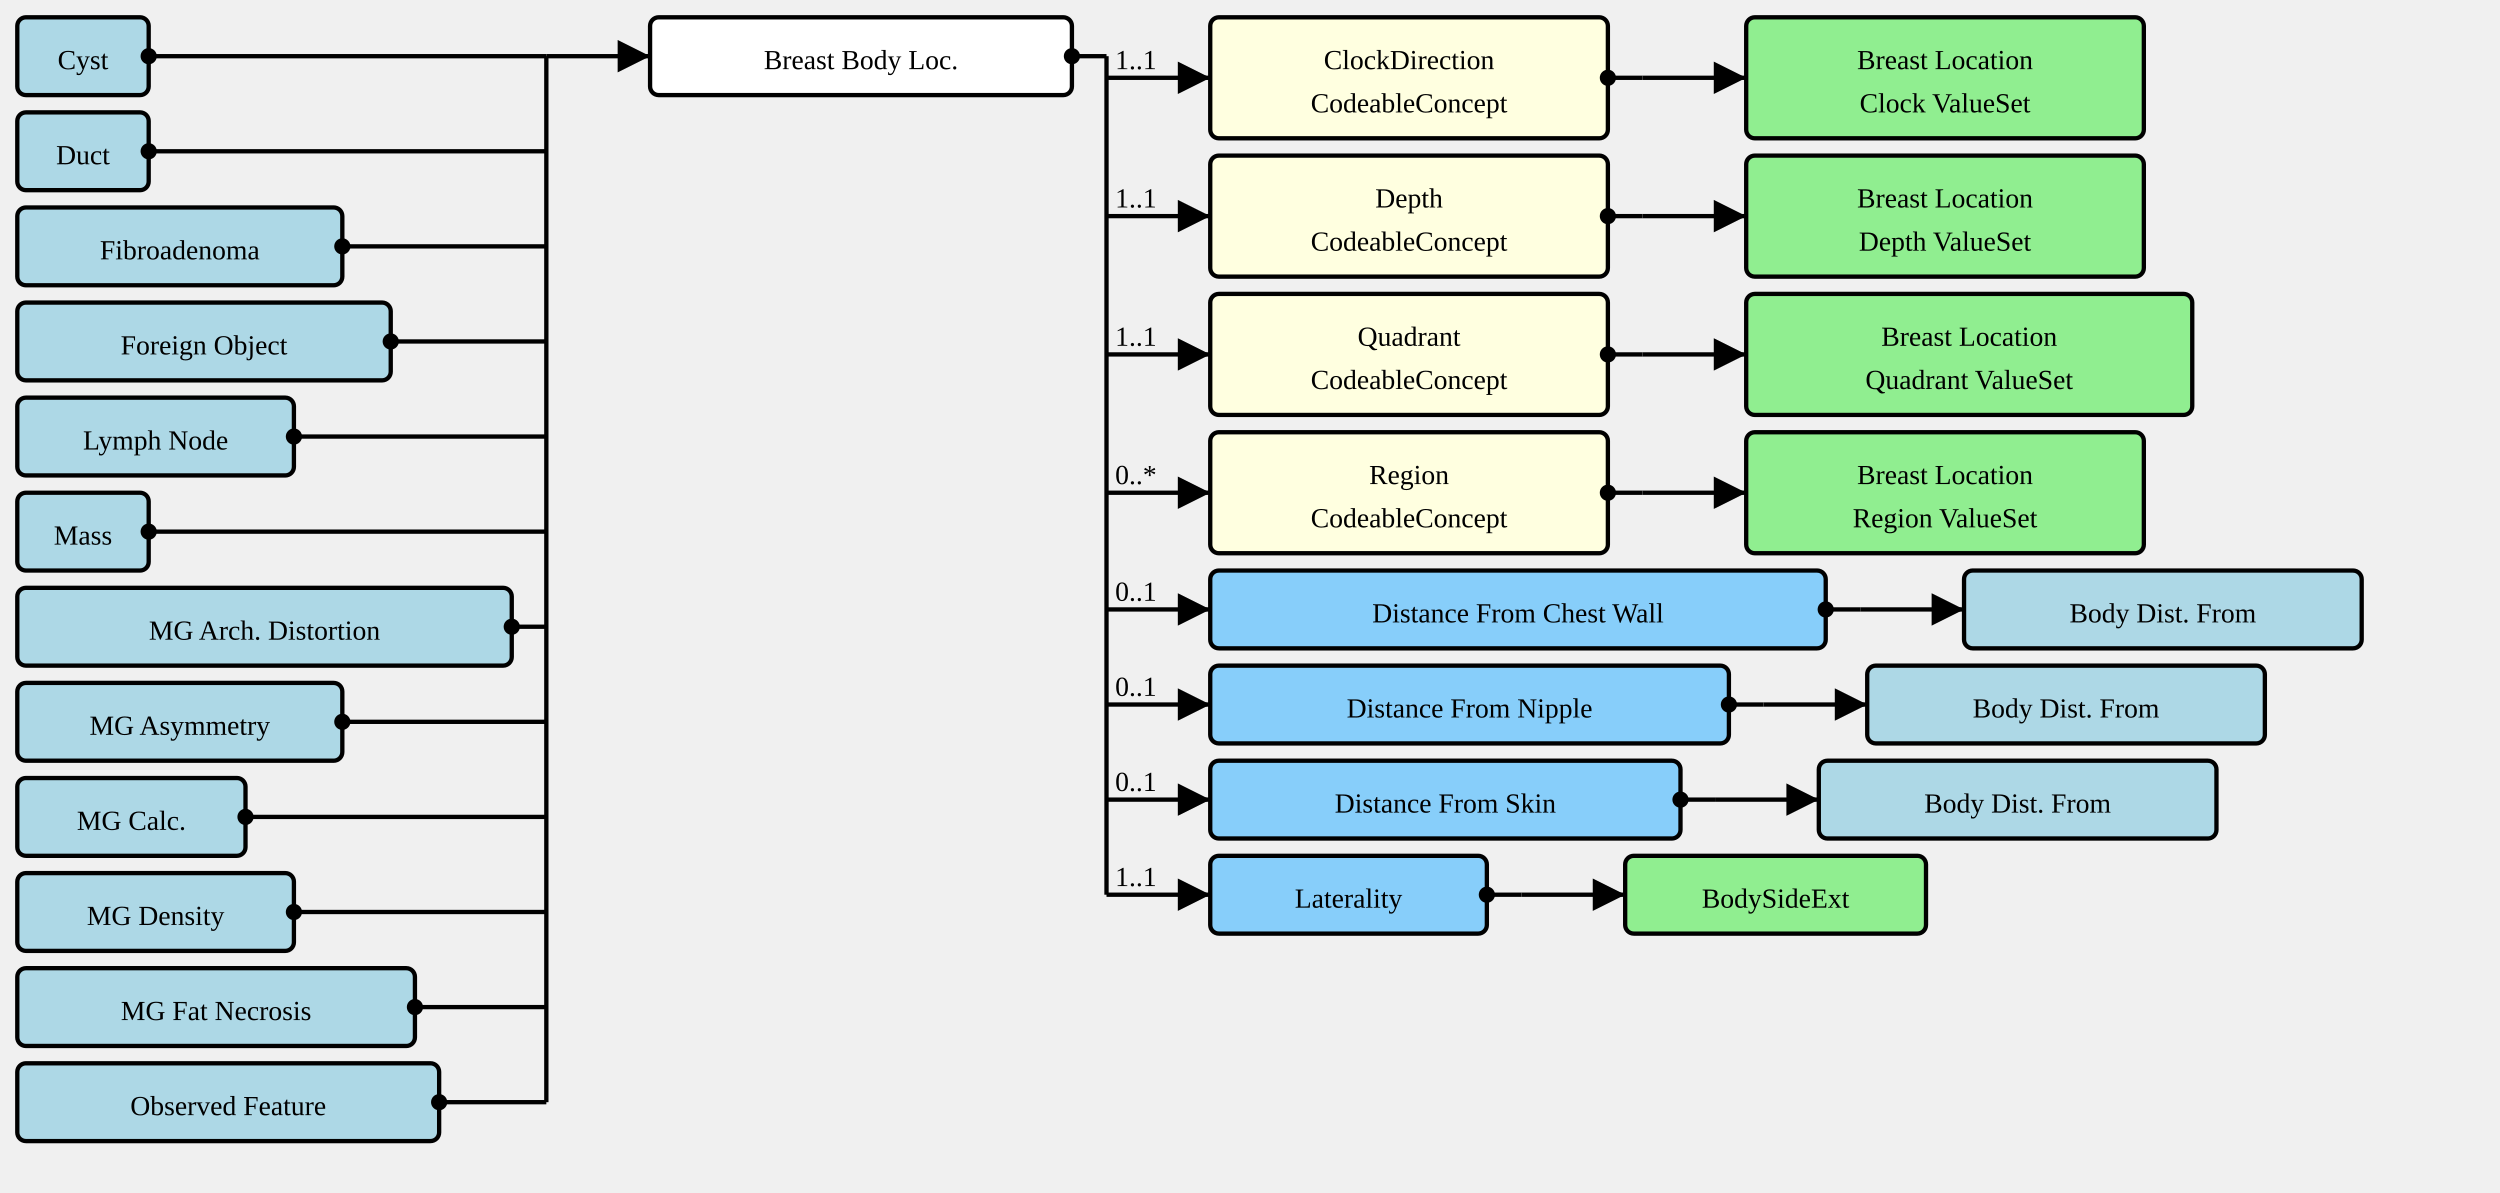
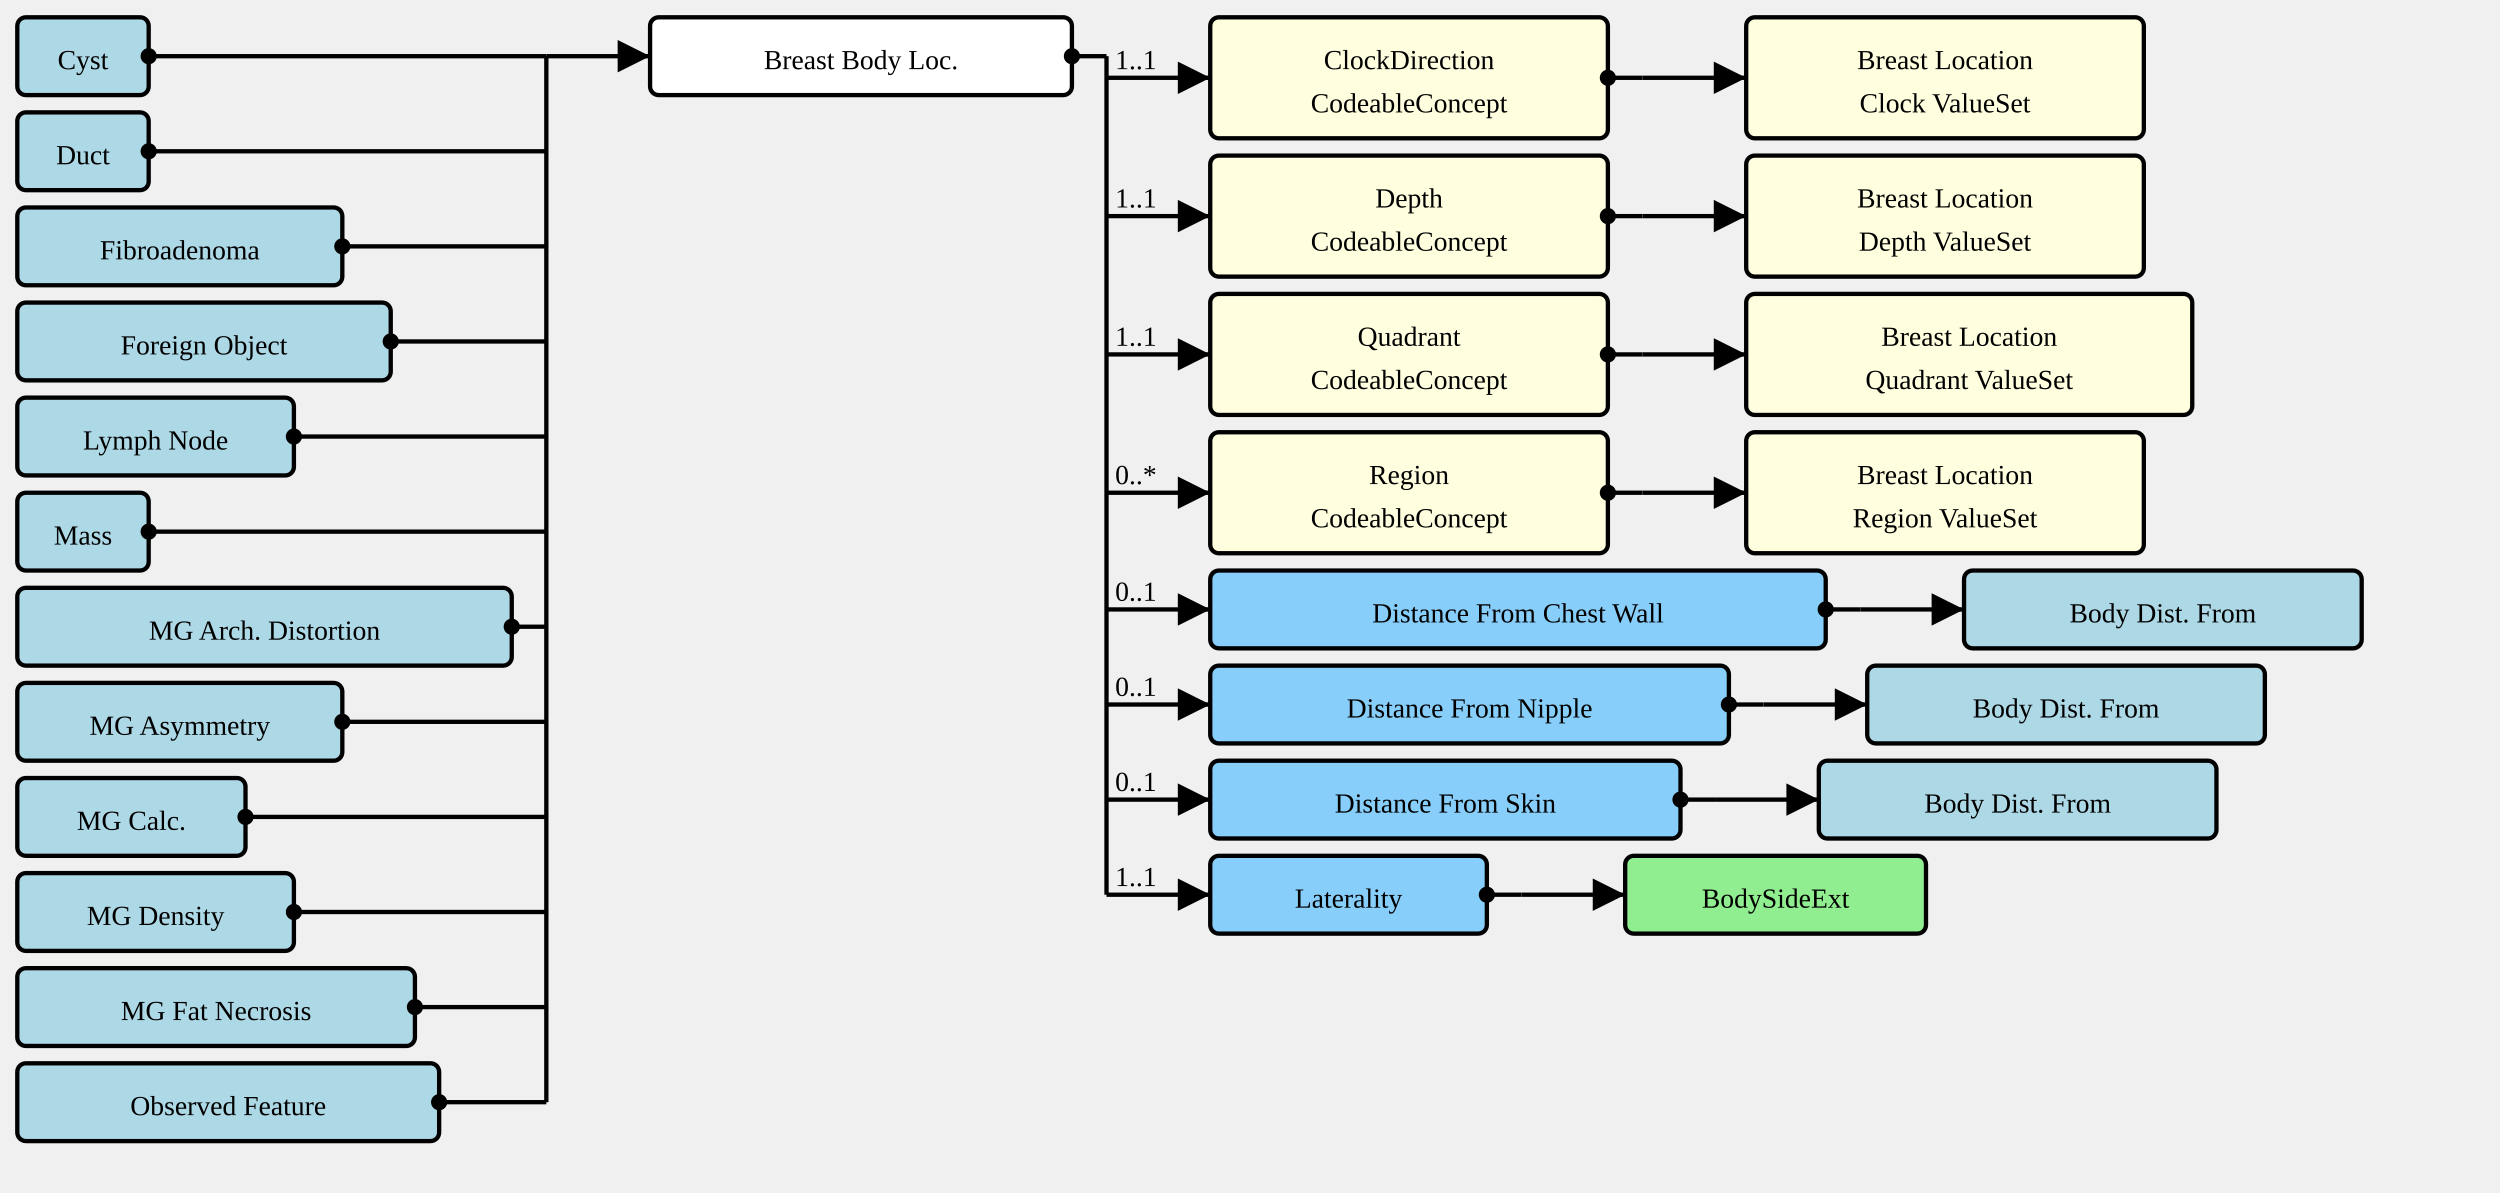
<svg xmlns="http://www.w3.org/2000/svg" version="1.1" width="1084.5" height="517.5">
  <defs>
    <marker id="arrowStart" markerWidth="3.75" markerHeight="3.75" markerUnits="px" refX="1.875" refY="1.875">
      <circle fill="Black" stroke-width="0" cx="1.875" cy="1.875" r="1.875" />
    </marker>
    <marker id="arrowEnd" markerWidth="7.5" markerHeight="7.5" markerUnits="px" refX="7.5" refY="3.75">
      <polygon fill="Black" stroke-width="0" points="0 0 7.5 3.75 0 7.5" />
    </marker>
  </defs>
  <g>
    <g transform="translate(7.5 7.5)">
      <rect fill="LightBlue" stroke="Black" stroke-width="1.875" x="0" y="0" width="57" height="33.75" rx="3.75" ry="3.75" />
      <a href="./StructureDefinition-AbnormalityCyst.html" target="_top">
        <text x="28.5" y="22.5" text-anchor="middle">Cyst</text>
      </a>
    </g>
    <g transform="translate(7.5 48.75)">
      <rect fill="LightBlue" stroke="Black" stroke-width="1.875" x="0" y="0" width="57" height="33.75" rx="3.75" ry="3.75" />
      <a href="./StructureDefinition-AbnormalityDuct.html" target="_top">
        <text x="28.5" y="22.5" text-anchor="middle">Duct</text>
      </a>
    </g>
    <g transform="translate(7.5 90)">
      <rect fill="LightBlue" stroke="Black" stroke-width="1.875" x="0" y="0" width="141" height="33.75" rx="3.75" ry="3.75" />
      <a href="./StructureDefinition-AbnormalityFibroadenoma.html" target="_top">
        <text x="70.5" y="22.5" text-anchor="middle">Fibroadenoma</text>
      </a>
    </g>
    <g transform="translate(7.5 131.25)">
      <rect fill="LightBlue" stroke="Black" stroke-width="1.875" x="0" y="0" width="162" height="33.75" rx="3.75" ry="3.75" />
      <a href="./StructureDefinition-AbnormalityForeignObject.html" target="_top">
        <text x="81" y="22.5" text-anchor="middle">Foreign Object</text>
      </a>
    </g>
    <g transform="translate(7.5 172.5)">
      <rect fill="LightBlue" stroke="Black" stroke-width="1.875" x="0" y="0" width="120" height="33.75" rx="3.75" ry="3.75" />
      <a href="./StructureDefinition-AbnormalityLymphNode.html" target="_top">
        <text x="60" y="22.5" text-anchor="middle">Lymph Node</text>
      </a>
    </g>
    <g transform="translate(7.5 213.75)">
      <rect fill="LightBlue" stroke="Black" stroke-width="1.875" x="0" y="0" width="57" height="33.75" rx="3.75" ry="3.75" />
      <a href="./StructureDefinition-Mass.html" target="_top">
        <text x="28.5" y="22.5" text-anchor="middle">Mass</text>
      </a>
    </g>
    <g transform="translate(7.5 255)">
      <rect fill="LightBlue" stroke="Black" stroke-width="1.875" x="0" y="0" width="214.5" height="33.75" rx="3.75" ry="3.75" />
      <a href="./StructureDefinition-MGAbnormalityArchitecturalDistortion.html" target="_top">
        <text x="107.25" y="22.5" text-anchor="middle">MG Arch. Distortion</text>
      </a>
    </g>
    <g transform="translate(7.5 296.25)">
      <rect fill="LightBlue" stroke="Black" stroke-width="1.875" x="0" y="0" width="141" height="33.75" rx="3.75" ry="3.75" />
      <a href="./StructureDefinition-MGAbnormalityAsymmetry.html" target="_top">
        <text x="70.5" y="22.5" text-anchor="middle">MG Asymmetry</text>
      </a>
    </g>
    <g transform="translate(7.5 337.5)">
      <rect fill="LightBlue" stroke="Black" stroke-width="1.875" x="0" y="0" width="99" height="33.75" rx="3.75" ry="3.75" />
      <a href="./StructureDefinition-MGAbnormalityCalcification.html" target="_top">
        <text x="49.5" y="22.5" text-anchor="middle">MG Calc.</text>
      </a>
    </g>
    <g transform="translate(7.5 378.75)">
      <rect fill="LightBlue" stroke="Black" stroke-width="1.875" x="0" y="0" width="120" height="33.75" rx="3.75" ry="3.75" />
      <a href="./StructureDefinition-MGAbnormalityDensity.html" target="_top">
        <text x="60" y="22.5" text-anchor="middle">MG Density</text>
      </a>
    </g>
    <g transform="translate(7.5 420)">
      <rect fill="LightBlue" stroke="Black" stroke-width="1.875" x="0" y="0" width="172.5" height="33.75" rx="3.75" ry="3.75" />
      <a href="./StructureDefinition-MGAbnormalityFatNecrosis.html" target="_top">
        <text x="86.25" y="22.5" text-anchor="middle">MG Fat Necrosis</text>
      </a>
    </g>
    <g transform="translate(7.5 461.25)">
      <rect fill="LightBlue" stroke="Black" stroke-width="1.875" x="0" y="0" width="183" height="33.75" rx="3.75" ry="3.75" />
      <a href="./StructureDefinition-ObservedFeature.html" target="_top">
        <text x="91.5" y="22.5" text-anchor="middle">Observed Feature</text>
      </a>
    </g>
    <line stroke="Black" stroke-width="1.875" marker-end="url(#arrowEnd)" x1="237" y1="24.375" x2="282" y2="24.375" />
    <text x="240.75" y="20.625" text-anchor="left" />
    <line stroke="Black" stroke-width="1.875" marker-start="url(#arrowStart)" x1="64.5" y1="24.375" x2="237" y2="24.375" />
    <line stroke="Black" stroke-width="1.875" marker-start="url(#arrowStart)" x1="64.5" y1="65.625" x2="237" y2="65.625" />
    <line stroke="Black" stroke-width="1.875" marker-start="url(#arrowStart)" x1="148.5" y1="106.875" x2="237" y2="106.875" />
    <line stroke="Black" stroke-width="1.875" marker-start="url(#arrowStart)" x1="169.5" y1="148.125" x2="237" y2="148.125" />
    <line stroke="Black" stroke-width="1.875" marker-start="url(#arrowStart)" x1="127.5" y1="189.375" x2="237" y2="189.375" />
    <line stroke="Black" stroke-width="1.875" marker-start="url(#arrowStart)" x1="64.5" y1="230.625" x2="237" y2="230.625" />
    <line stroke="Black" stroke-width="1.875" marker-start="url(#arrowStart)" x1="222" y1="271.875" x2="237" y2="271.875" />
    <line stroke="Black" stroke-width="1.875" marker-start="url(#arrowStart)" x1="148.5" y1="313.125" x2="237" y2="313.125" />
    <line stroke="Black" stroke-width="1.875" marker-start="url(#arrowStart)" x1="106.5" y1="354.375" x2="237" y2="354.375" />
    <line stroke="Black" stroke-width="1.875" marker-start="url(#arrowStart)" x1="127.5" y1="395.625" x2="237" y2="395.625" />
    <line stroke="Black" stroke-width="1.875" marker-start="url(#arrowStart)" x1="180" y1="436.875" x2="237" y2="436.875" />
    <line stroke="Black" stroke-width="1.875" marker-start="url(#arrowStart)" x1="190.5" y1="478.125" x2="237" y2="478.125" />
    <line stroke="Black" stroke-width="1.875" x1="237" y1="24.375" x2="237" y2="478.125" />
  </g>
  <g>
    <g transform="translate(282 7.5)">
      <rect fill="White" stroke="Black" stroke-width="1.875" x="0" y="0" width="183" height="33.75" rx="3.75" ry="3.75" />
      <text x="91.5" y="22.5" text-anchor="middle">Breast Body Loc.</text>
    </g>
    <line stroke="Black" stroke-width="1.875" marker-end="url(#arrowEnd)" x1="480" y1="33.75" x2="525" y2="33.75" />
    <text x="483.75" y="30" text-anchor="left">1..1</text>
    <line stroke="Black" stroke-width="1.875" marker-end="url(#arrowEnd)" x1="480" y1="93.75" x2="525" y2="93.75" />
    <text x="483.75" y="90" text-anchor="left">1..1</text>
    <line stroke="Black" stroke-width="1.875" marker-end="url(#arrowEnd)" x1="480" y1="153.75" x2="525" y2="153.75" />
    <text x="483.75" y="150" text-anchor="left">1..1</text>
    <line stroke="Black" stroke-width="1.875" marker-end="url(#arrowEnd)" x1="480" y1="213.75" x2="525" y2="213.75" />
    <text x="483.75" y="210" text-anchor="left">0..*</text>
    <line stroke="Black" stroke-width="1.875" marker-end="url(#arrowEnd)" x1="480" y1="264.375" x2="525" y2="264.375" />
    <text x="483.75" y="260.625" text-anchor="left">0..1</text>
    <line stroke="Black" stroke-width="1.875" marker-end="url(#arrowEnd)" x1="480" y1="305.625" x2="525" y2="305.625" />
    <text x="483.75" y="301.875" text-anchor="left">0..1</text>
    <line stroke="Black" stroke-width="1.875" marker-end="url(#arrowEnd)" x1="480" y1="346.875" x2="525" y2="346.875" />
    <text x="483.75" y="343.125" text-anchor="left">0..1</text>
    <line stroke="Black" stroke-width="1.875" marker-end="url(#arrowEnd)" x1="480" y1="388.125" x2="525" y2="388.125" />
    <text x="483.75" y="384.375" text-anchor="left">1..1</text>
    <line stroke="Black" stroke-width="1.875" marker-start="url(#arrowStart)" x1="465" y1="24.375" x2="480" y2="24.375" />
    <line stroke="Black" stroke-width="1.875" x1="480" y1="24.375" x2="480" y2="388.125" />
  </g>
  <g>
    <g transform="translate(525 7.5)">
      <a href="StructureDefinition-BreastBodyLocationExtension-definitions.html#Extension.extension" target="_top">
        <rect fill="LightYellow" stroke="Black" stroke-width="1.875" x="0" y="0" width="172.5" height="52.5" rx="3.75" ry="3.75" />
      </a>
      <a href="StructureDefinition-BreastBodyLocationExtension-definitions.html#Extension.extension" target="_top">
        <text x="86.25" y="22.5" text-anchor="middle">ClockDirection</text>
      </a>
      <a href="StructureDefinition-BreastBodyLocationExtension-definitions.html#Extension.extension" target="_top">
        <text x="86.25" y="41.25" text-anchor="middle">CodeableConcept</text>
      </a>
    </g>
    <line stroke="Black" stroke-width="1.875" marker-end="url(#arrowEnd)" x1="712.5" y1="33.75" x2="757.5" y2="33.75" />
    <line stroke="Black" stroke-width="1.875" marker-start="url(#arrowStart)" x1="697.5" y1="33.75" x2="712.5" y2="33.75" />
    <line stroke="Black" stroke-width="1.875" x1="712.5" y1="33.75" x2="712.5" y2="33.75" />
  </g>
  <g>
    <g transform="translate(757.5 7.5)">
-       <rect fill="LightGreen" stroke="Black" stroke-width="1.875" x="0" y="0" width="172.5" height="52.5" rx="3.75" ry="3.75" />
+       <rect fill="LightYellow" stroke="Black" stroke-width="1.875" x="0" y="0" width="172.5" height="52.5" rx="3.75" ry="3.75" />
      <a href="./ValueSet-BreastLocationClockVS.html" target="_top">
        <text x="86.25" y="22.5" text-anchor="middle">Breast Location</text>
      </a>
      <a href="./ValueSet-BreastLocationClockVS.html" target="_top">
        <text x="86.25" y="41.25" text-anchor="middle">Clock ValueSet</text>
      </a>
    </g>
  </g>
  <g>
    <g transform="translate(525 67.5)">
      <a href="StructureDefinition-BreastBodyLocationExtension-definitions.html#Extension.extension" target="_top">
        <rect fill="LightYellow" stroke="Black" stroke-width="1.875" x="0" y="0" width="172.5" height="52.5" rx="3.75" ry="3.75" />
      </a>
      <a href="StructureDefinition-BreastBodyLocationExtension-definitions.html#Extension.extension" target="_top">
        <text x="86.25" y="22.5" text-anchor="middle">Depth</text>
      </a>
      <a href="StructureDefinition-BreastBodyLocationExtension-definitions.html#Extension.extension" target="_top">
        <text x="86.25" y="41.25" text-anchor="middle">CodeableConcept</text>
      </a>
    </g>
    <line stroke="Black" stroke-width="1.875" marker-end="url(#arrowEnd)" x1="712.5" y1="93.75" x2="757.5" y2="93.75" />
    <line stroke="Black" stroke-width="1.875" marker-start="url(#arrowStart)" x1="697.5" y1="93.75" x2="712.5" y2="93.75" />
    <line stroke="Black" stroke-width="1.875" x1="712.5" y1="93.75" x2="712.5" y2="93.75" />
  </g>
  <g>
    <g transform="translate(757.5 67.5)">
-       <rect fill="LightGreen" stroke="Black" stroke-width="1.875" x="0" y="0" width="172.5" height="52.5" rx="3.75" ry="3.75" />
+       <rect fill="LightYellow" stroke="Black" stroke-width="1.875" x="0" y="0" width="172.5" height="52.5" rx="3.75" ry="3.75" />
      <a href="./ValueSet-BreastLocationDepthVS.html" target="_top">
        <text x="86.25" y="22.5" text-anchor="middle">Breast Location</text>
      </a>
      <a href="./ValueSet-BreastLocationDepthVS.html" target="_top">
        <text x="86.25" y="41.25" text-anchor="middle">Depth ValueSet</text>
      </a>
    </g>
  </g>
  <g>
    <g transform="translate(525 127.5)">
      <a href="StructureDefinition-BreastBodyLocationExtension-definitions.html#Extension.extension:quadrant" target="_top">
        <rect fill="LightYellow" stroke="Black" stroke-width="1.875" x="0" y="0" width="172.5" height="52.5" rx="3.75" ry="3.75" />
      </a>
      <a href="StructureDefinition-BreastBodyLocationExtension-definitions.html#Extension.extension:quadrant" target="_top">
        <text x="86.25" y="22.5" text-anchor="middle">Quadrant</text>
      </a>
      <a href="StructureDefinition-BreastBodyLocationExtension-definitions.html#Extension.extension:quadrant" target="_top">
        <text x="86.25" y="41.25" text-anchor="middle">CodeableConcept</text>
      </a>
    </g>
    <line stroke="Black" stroke-width="1.875" marker-end="url(#arrowEnd)" x1="712.5" y1="153.75" x2="757.5" y2="153.75" />
    <line stroke="Black" stroke-width="1.875" marker-start="url(#arrowStart)" x1="697.5" y1="153.75" x2="712.5" y2="153.75" />
    <line stroke="Black" stroke-width="1.875" x1="712.5" y1="153.75" x2="712.5" y2="153.75" />
  </g>
  <g>
    <g transform="translate(757.5 127.5)">
-       <rect fill="LightGreen" stroke="Black" stroke-width="1.875" x="0" y="0" width="193.5" height="52.5" rx="3.75" ry="3.75" />
+       <rect fill="LightYellow" stroke="Black" stroke-width="1.875" x="0" y="0" width="193.5" height="52.5" rx="3.75" ry="3.75" />
      <a href="./ValueSet-BreastLocationQuadrantVS.html" target="_top">
        <text x="96.75" y="22.5" text-anchor="middle">Breast Location</text>
      </a>
      <a href="./ValueSet-BreastLocationQuadrantVS.html" target="_top">
        <text x="96.75" y="41.25" text-anchor="middle">Quadrant ValueSet</text>
      </a>
    </g>
  </g>
  <g>
    <g transform="translate(525 187.5)">
      <a href="StructureDefinition-BreastBodyLocationExtension-definitions.html#Extension.extension" target="_top">
        <rect fill="LightYellow" stroke="Black" stroke-width="1.875" x="0" y="0" width="172.5" height="52.5" rx="3.75" ry="3.75" />
      </a>
      <a href="StructureDefinition-BreastBodyLocationExtension-definitions.html#Extension.extension" target="_top">
        <text x="86.25" y="22.5" text-anchor="middle">Region</text>
      </a>
      <a href="StructureDefinition-BreastBodyLocationExtension-definitions.html#Extension.extension" target="_top">
        <text x="86.25" y="41.25" text-anchor="middle">CodeableConcept</text>
      </a>
    </g>
    <line stroke="Black" stroke-width="1.875" marker-end="url(#arrowEnd)" x1="712.5" y1="213.75" x2="757.5" y2="213.75" />
    <line stroke="Black" stroke-width="1.875" marker-start="url(#arrowStart)" x1="697.5" y1="213.75" x2="712.5" y2="213.75" />
    <line stroke="Black" stroke-width="1.875" x1="712.5" y1="213.75" x2="712.5" y2="213.75" />
  </g>
  <g>
    <g transform="translate(757.5 187.5)">
-       <rect fill="LightGreen" stroke="Black" stroke-width="1.875" x="0" y="0" width="172.5" height="52.5" rx="3.75" ry="3.75" />
+       <rect fill="LightYellow" stroke="Black" stroke-width="1.875" x="0" y="0" width="172.5" height="52.5" rx="3.75" ry="3.75" />
      <a href="./ValueSet-BreastLocationRegionVS.html" target="_top">
        <text x="86.25" y="22.5" text-anchor="middle">Breast Location</text>
      </a>
      <a href="./ValueSet-BreastLocationRegionVS.html" target="_top">
        <text x="86.25" y="41.25" text-anchor="middle">Region ValueSet</text>
      </a>
    </g>
  </g>
  <g>
    <g transform="translate(525 247.5)">
      <a href="StructureDefinition-BreastBodyLocationExtension-definitions.html#Extension.extension:distanceFromChestWall" target="_top">
        <rect fill="LightSkyBlue" stroke="Black" stroke-width="1.875" x="0" y="0" width="267" height="33.75" rx="3.75" ry="3.75" />
      </a>
      <a href="StructureDefinition-BreastBodyLocationExtension-definitions.html#Extension.extension:distanceFromChestWall" target="_top">
        <text x="133.5" y="22.5" text-anchor="middle">Distance From Chest Wall</text>
      </a>
    </g>
    <line stroke="Black" stroke-width="1.875" marker-end="url(#arrowEnd)" x1="807" y1="264.375" x2="852" y2="264.375" />
    <line stroke="Black" stroke-width="1.875" marker-start="url(#arrowStart)" x1="792" y1="264.375" x2="807" y2="264.375" />
    <line stroke="Black" stroke-width="1.875" x1="807" y1="264.375" x2="807" y2="264.375" />
  </g>
  <g>
    <g transform="translate(852 247.5)">
      <rect fill="LightBlue" stroke="Black" stroke-width="1.875" x="0" y="0" width="172.5" height="33.75" rx="3.75" ry="3.75" />
      <a href="./StructureDefinition-BodyDistanceFromExtension.html" target="_top">
        <text x="86.25" y="22.5" text-anchor="middle">Body Dist. From</text>
      </a>
    </g>
  </g>
  <g>
    <g transform="translate(525 288.75)">
      <a href="StructureDefinition-BreastBodyLocationExtension-definitions.html#Extension.extension:distanceFromNipple" target="_top">
        <rect fill="LightSkyBlue" stroke="Black" stroke-width="1.875" x="0" y="0" width="225" height="33.75" rx="3.75" ry="3.75" />
      </a>
      <a href="StructureDefinition-BreastBodyLocationExtension-definitions.html#Extension.extension:distanceFromNipple" target="_top">
        <text x="112.5" y="22.5" text-anchor="middle">Distance From Nipple</text>
      </a>
    </g>
    <line stroke="Black" stroke-width="1.875" marker-end="url(#arrowEnd)" x1="765" y1="305.625" x2="810" y2="305.625" />
    <line stroke="Black" stroke-width="1.875" marker-start="url(#arrowStart)" x1="750" y1="305.625" x2="765" y2="305.625" />
    <line stroke="Black" stroke-width="1.875" x1="765" y1="305.625" x2="765" y2="305.625" />
  </g>
  <g>
    <g transform="translate(810 288.75)">
      <rect fill="LightBlue" stroke="Black" stroke-width="1.875" x="0" y="0" width="172.5" height="33.75" rx="3.75" ry="3.75" />
      <a href="./StructureDefinition-BodyDistanceFromExtension.html" target="_top">
        <text x="86.25" y="22.5" text-anchor="middle">Body Dist. From</text>
      </a>
    </g>
  </g>
  <g>
    <g transform="translate(525 330)">
      <a href="StructureDefinition-BreastBodyLocationExtension-definitions.html#Extension.extension:distanceFromSkin" target="_top">
        <rect fill="LightSkyBlue" stroke="Black" stroke-width="1.875" x="0" y="0" width="204" height="33.75" rx="3.75" ry="3.75" />
      </a>
      <a href="StructureDefinition-BreastBodyLocationExtension-definitions.html#Extension.extension:distanceFromSkin" target="_top">
        <text x="102" y="22.5" text-anchor="middle">Distance From Skin</text>
      </a>
    </g>
    <line stroke="Black" stroke-width="1.875" marker-end="url(#arrowEnd)" x1="744" y1="346.875" x2="789" y2="346.875" />
    <line stroke="Black" stroke-width="1.875" marker-start="url(#arrowStart)" x1="729" y1="346.875" x2="744" y2="346.875" />
    <line stroke="Black" stroke-width="1.875" x1="744" y1="346.875" x2="744" y2="346.875" />
  </g>
  <g>
    <g transform="translate(789 330)">
      <rect fill="LightBlue" stroke="Black" stroke-width="1.875" x="0" y="0" width="172.5" height="33.75" rx="3.75" ry="3.75" />
      <a href="./StructureDefinition-BodyDistanceFromExtension.html" target="_top">
        <text x="86.25" y="22.5" text-anchor="middle">Body Dist. From</text>
      </a>
    </g>
  </g>
  <g>
    <g transform="translate(525 371.25)">
      <a href="StructureDefinition-BreastBodyLocationExtension-definitions.html#Extension.extension:laterality" target="_top">
        <rect fill="LightSkyBlue" stroke="Black" stroke-width="1.875" x="0" y="0" width="120" height="33.75" rx="3.75" ry="3.75" />
      </a>
      <a href="StructureDefinition-BreastBodyLocationExtension-definitions.html#Extension.extension:laterality" target="_top">
        <text x="60" y="22.5" text-anchor="middle">Laterality</text>
      </a>
    </g>
    <line stroke="Black" stroke-width="1.875" marker-end="url(#arrowEnd)" x1="660" y1="388.125" x2="705" y2="388.125" />
    <line stroke="Black" stroke-width="1.875" marker-start="url(#arrowStart)" x1="645" y1="388.125" x2="660" y2="388.125" />
    <line stroke="Black" stroke-width="1.875" x1="660" y1="388.125" x2="660" y2="388.125" />
  </g>
  <g>
    <g transform="translate(705 371.25)">
      <rect fill="LightGreen" stroke="Black" stroke-width="1.875" x="0" y="0" width="130.5" height="33.75" rx="3.75" ry="3.75" />
      <a href="https://build.fhir.org/ig/HL7/fhir-skin-wound-ig/branches/master/StructureDefinition-BodySideExt.html" target="_top">
        <text x="65.25" y="22.5" text-anchor="middle">BodySideExt</text>
      </a>
    </g>
  </g>
</svg>
